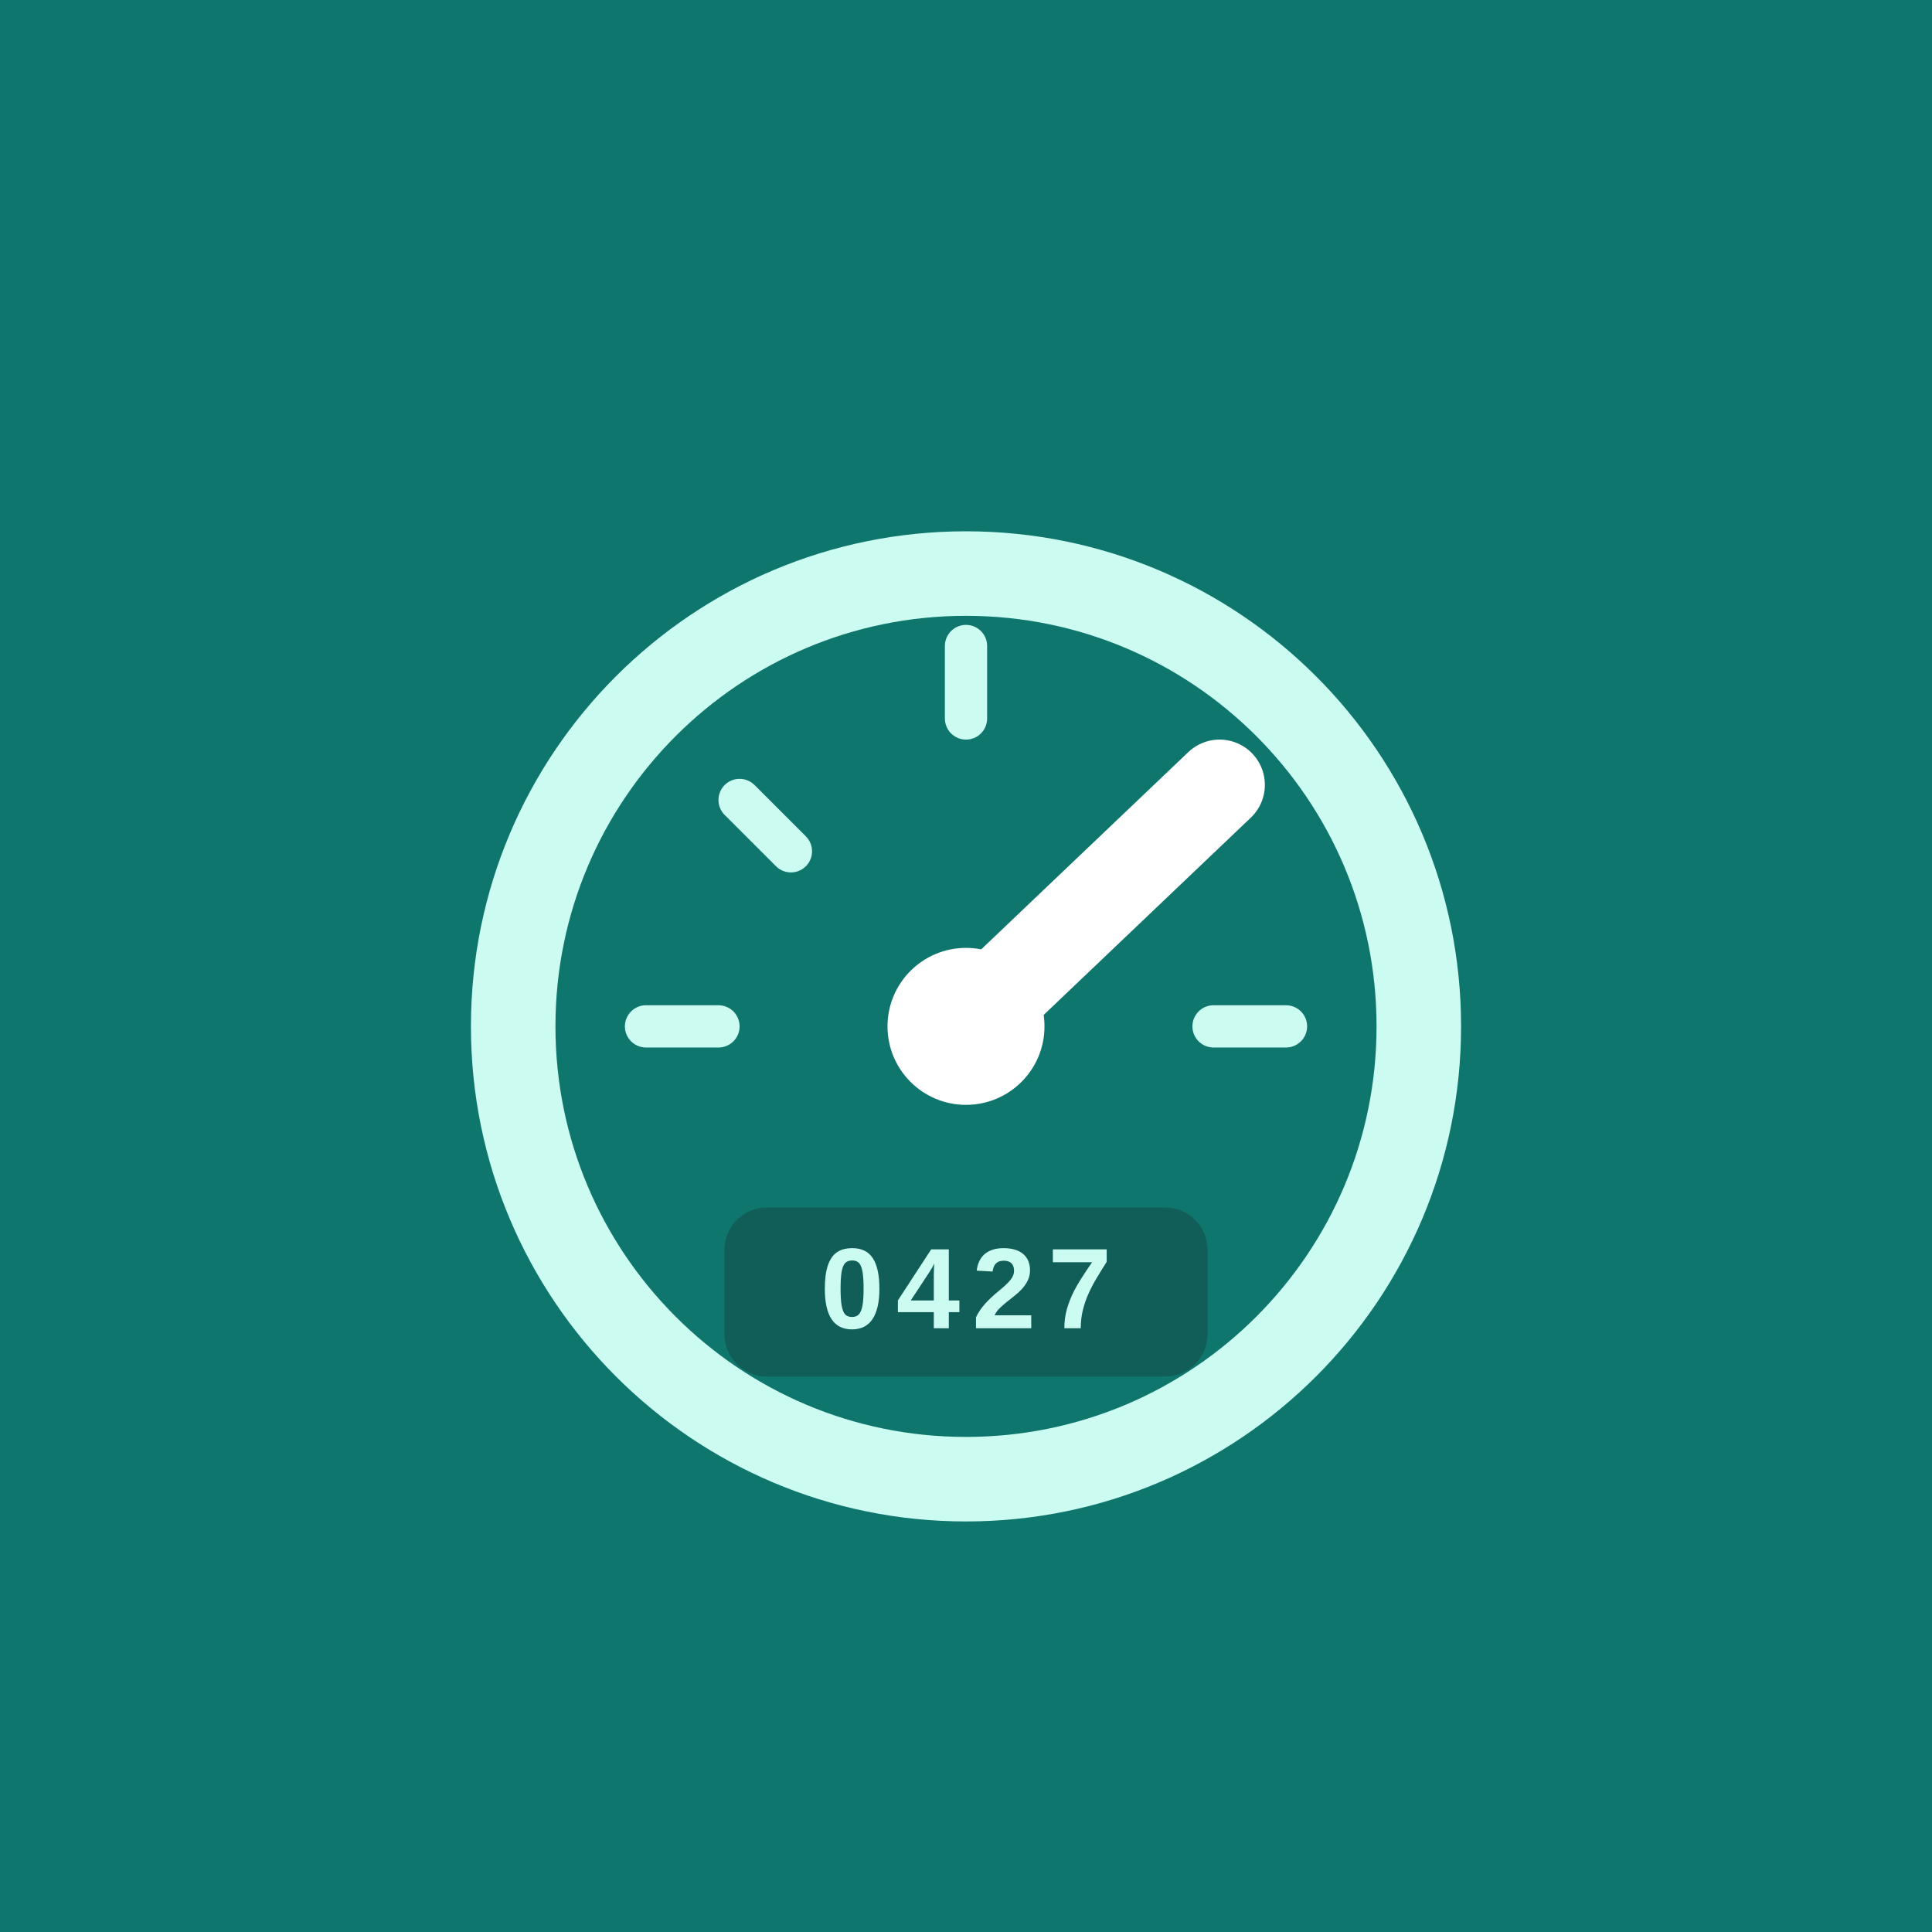
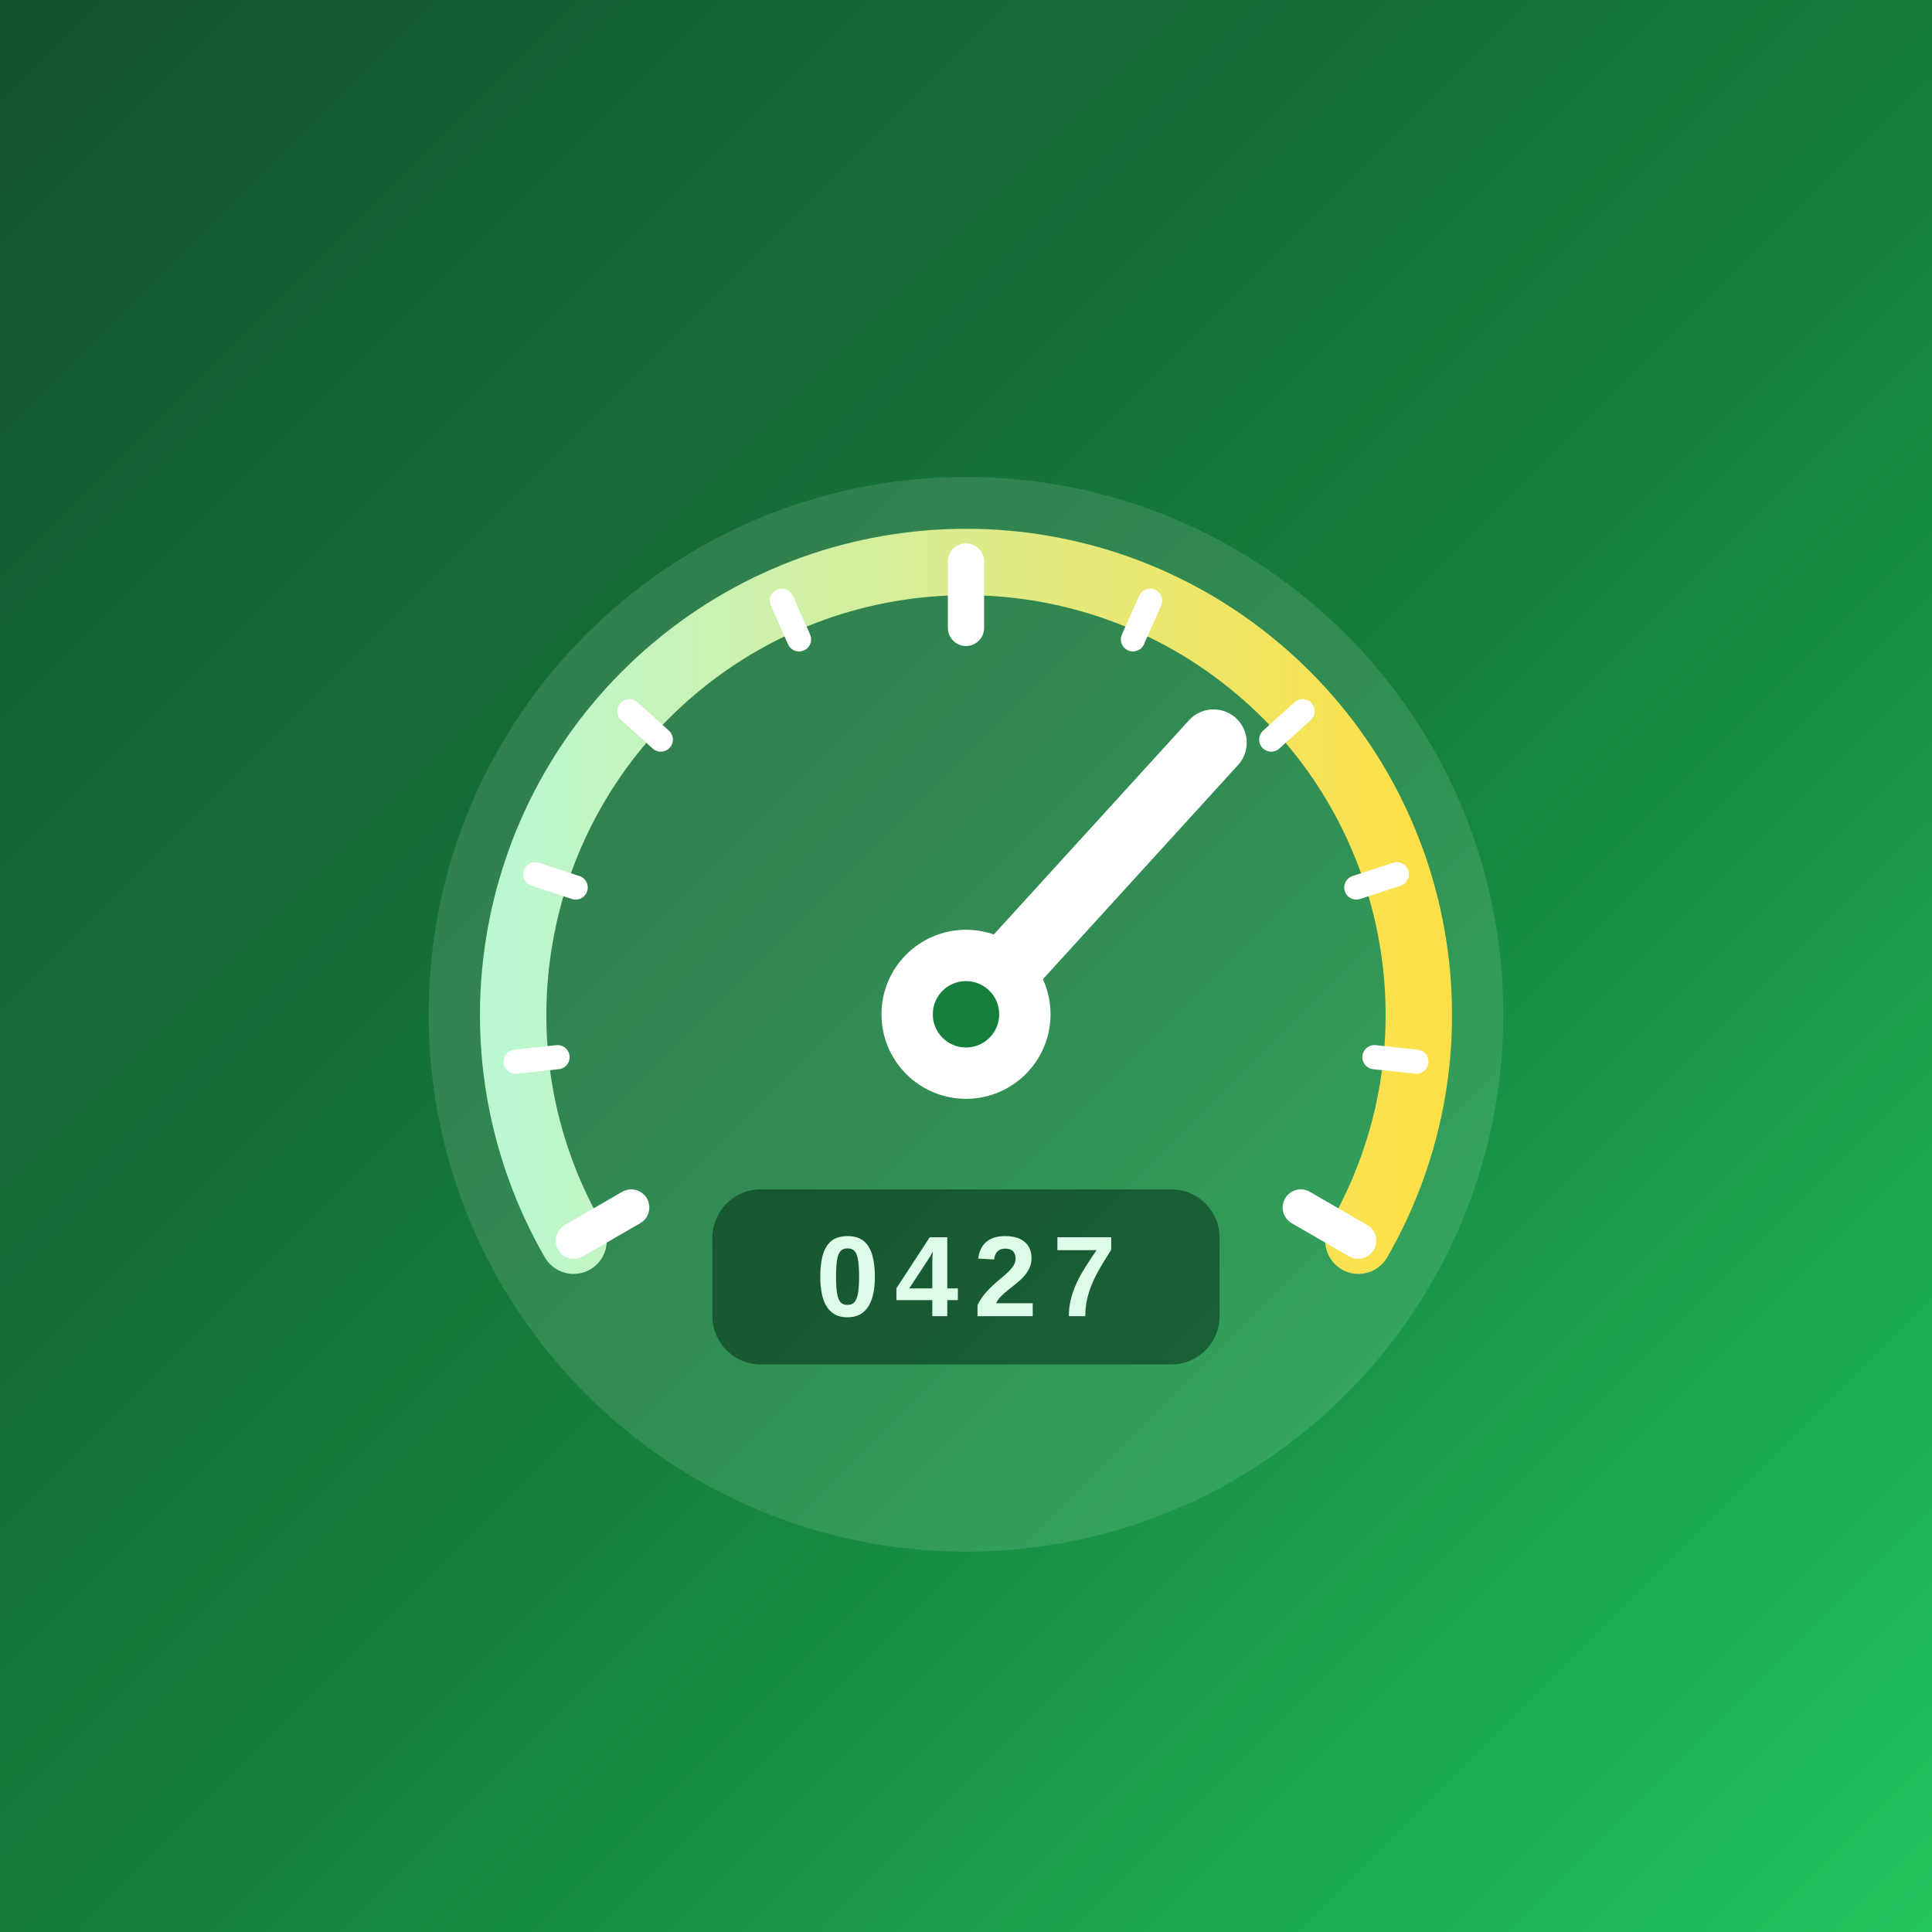
<svg xmlns="http://www.w3.org/2000/svg" viewBox="0 0 512 512">
-   <rect width="512" height="512" fill="#0f766e" />
+   <defs>
+     <linearGradient id="fondo" x1="0" y1="0" x2="1" y2="1">
+       <stop offset="0" stop-color="#14532d" />
+       <stop offset="0.55" stop-color="#15803d" />
+       <stop offset="1" stop-color="#22c55e" />
+     </linearGradient>
+     <linearGradient id="arco" x1="0" y1="0" x2="1" y2="0">
+       <stop offset="0" stop-color="#bbf7d0" />
+       <stop offset="1" stop-color="#fde047" />
+     </linearGradient>
+   </defs>
+   <rect width="512" height="512" fill="url(#fondo)" />
  <g transform="translate(51.2 51.2) scale(0.8)">
-     <circle cx="256" cy="276" r="150" fill="none" stroke="#ccfbf1" stroke-width="28" />
-     <path d="M256 276 L340 196" stroke="#ffffff" stroke-width="30" stroke-linecap="round" />
-     <circle cx="256" cy="276" r="26" fill="#ffffff" />
-     <rect x="176" y="336" width="160" height="56" rx="14" fill="#115e59" />
-     <text x="256" y="376" text-anchor="middle" font-family="Arial, Helvetica, sans-serif" font-size="38" font-weight="700" fill="#ccfbf1" letter-spacing="4">0427</text>
-     <g stroke="#ccfbf1" stroke-width="14" stroke-linecap="round">
-       <path d="M150 276 h24" />
-       <path d="M338 276 h24" />
-       <path d="M256 150 v24" />
-       <path d="M181 201 l17 17" />
+     <circle cx="256" cy="272" r="178" fill="#ffffff" fill-opacity="0.12" />
+     <path d="M126 347 A150 150 0 1 1 386 347" fill="none" stroke="url(#arco)" stroke-width="22" stroke-linecap="round" />
+     <g stroke="#ffffff" stroke-linecap="round">
+       <line x1="145.1" y1="336.0" x2="126.1" y2="347.0" stroke-width="12" />
+       <line x1="120.7" y1="286.2" x2="106.8" y2="287.7" stroke-width="8" />
+       <line x1="126.7" y1="230.0" x2="113.3" y2="225.6" stroke-width="8" />
+       <line x1="154.9" y1="181.0" x2="144.5" y2="171.6" stroke-width="8" />
+       <line x1="200.7" y1="147.8" x2="195.0" y2="135.0" stroke-width="8" />
+       <line x1="256.0" y1="144.0" x2="256.0" y2="122.0" stroke-width="12" />
+       <line x1="311.3" y1="147.8" x2="317.0" y2="135.0" stroke-width="8" />
+       <line x1="357.1" y1="181.0" x2="367.5" y2="171.6" stroke-width="8" />
+       <line x1="385.3" y1="230.0" x2="398.7" y2="225.6" stroke-width="8" />
+       <line x1="391.3" y1="286.2" x2="405.2" y2="287.7" stroke-width="8" />
+       <line x1="366.9" y1="336.0" x2="385.9" y2="347.0" stroke-width="12" />
    </g>
+     <path d="M256 272 L338 182" stroke="#ffffff" stroke-width="22" stroke-linecap="round" />
+     <circle cx="256" cy="272" r="28" fill="#ffffff" />
+     <circle cx="256" cy="272" r="11" fill="#15803d" />
+     <rect x="172" y="330" width="168" height="58" rx="16" fill="#052e16" fill-opacity="0.55" />
+     <text x="256" y="372" text-anchor="middle" font-family="Arial, Helvetica, sans-serif" font-size="38" font-weight="700" fill="#dcfce7" letter-spacing="5">0427</text>
  </g>
</svg>
